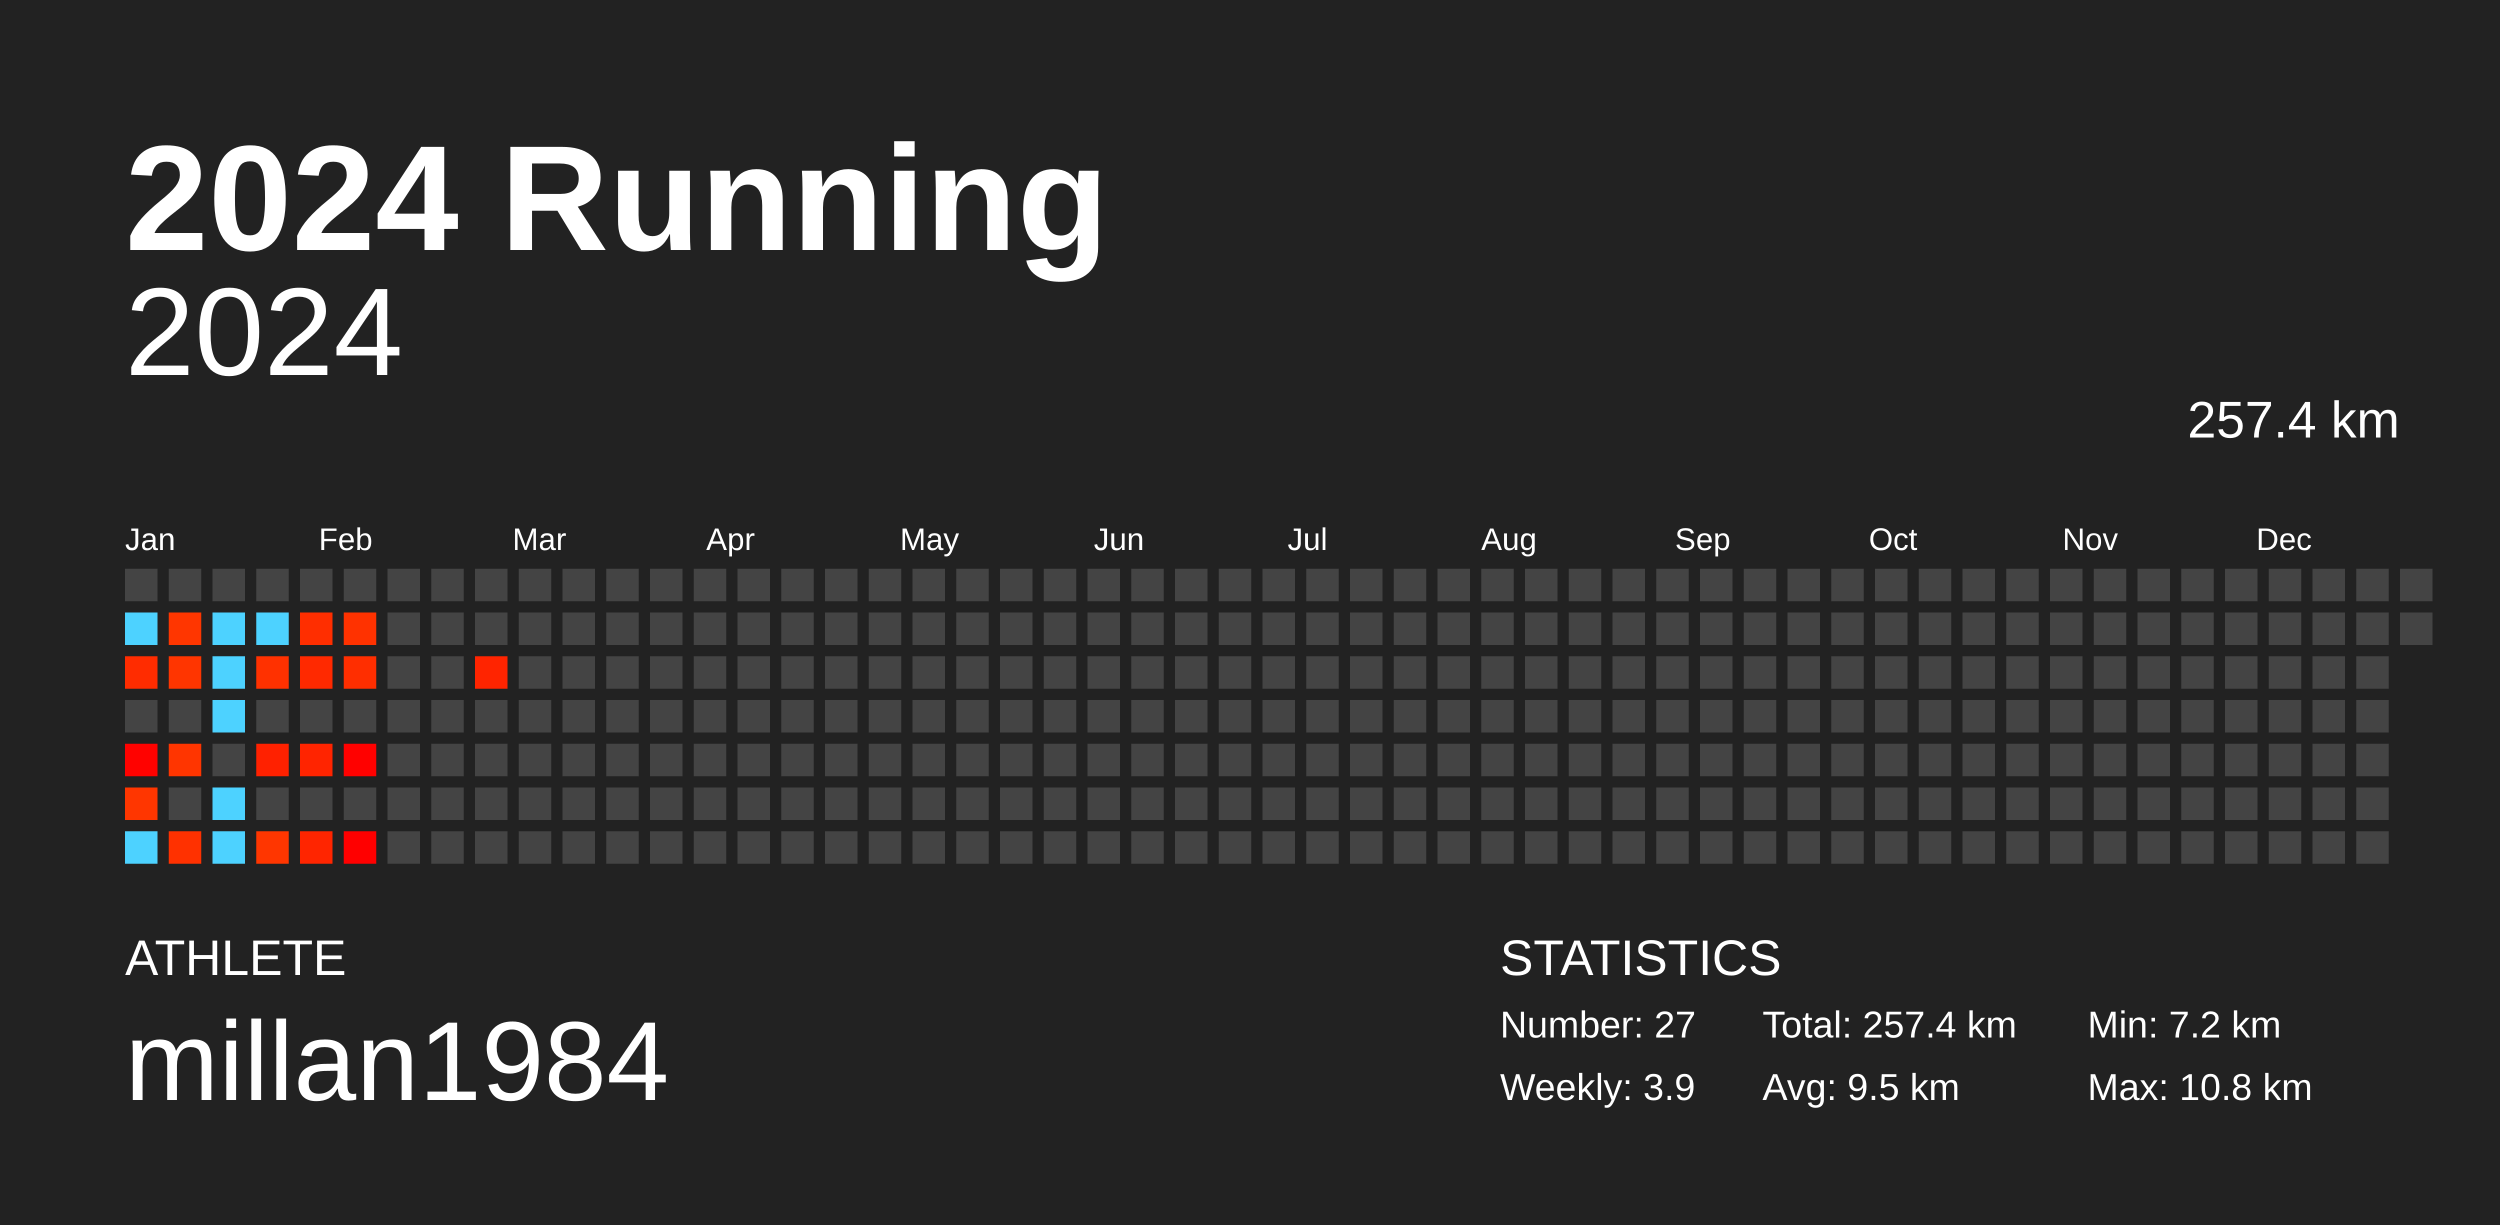
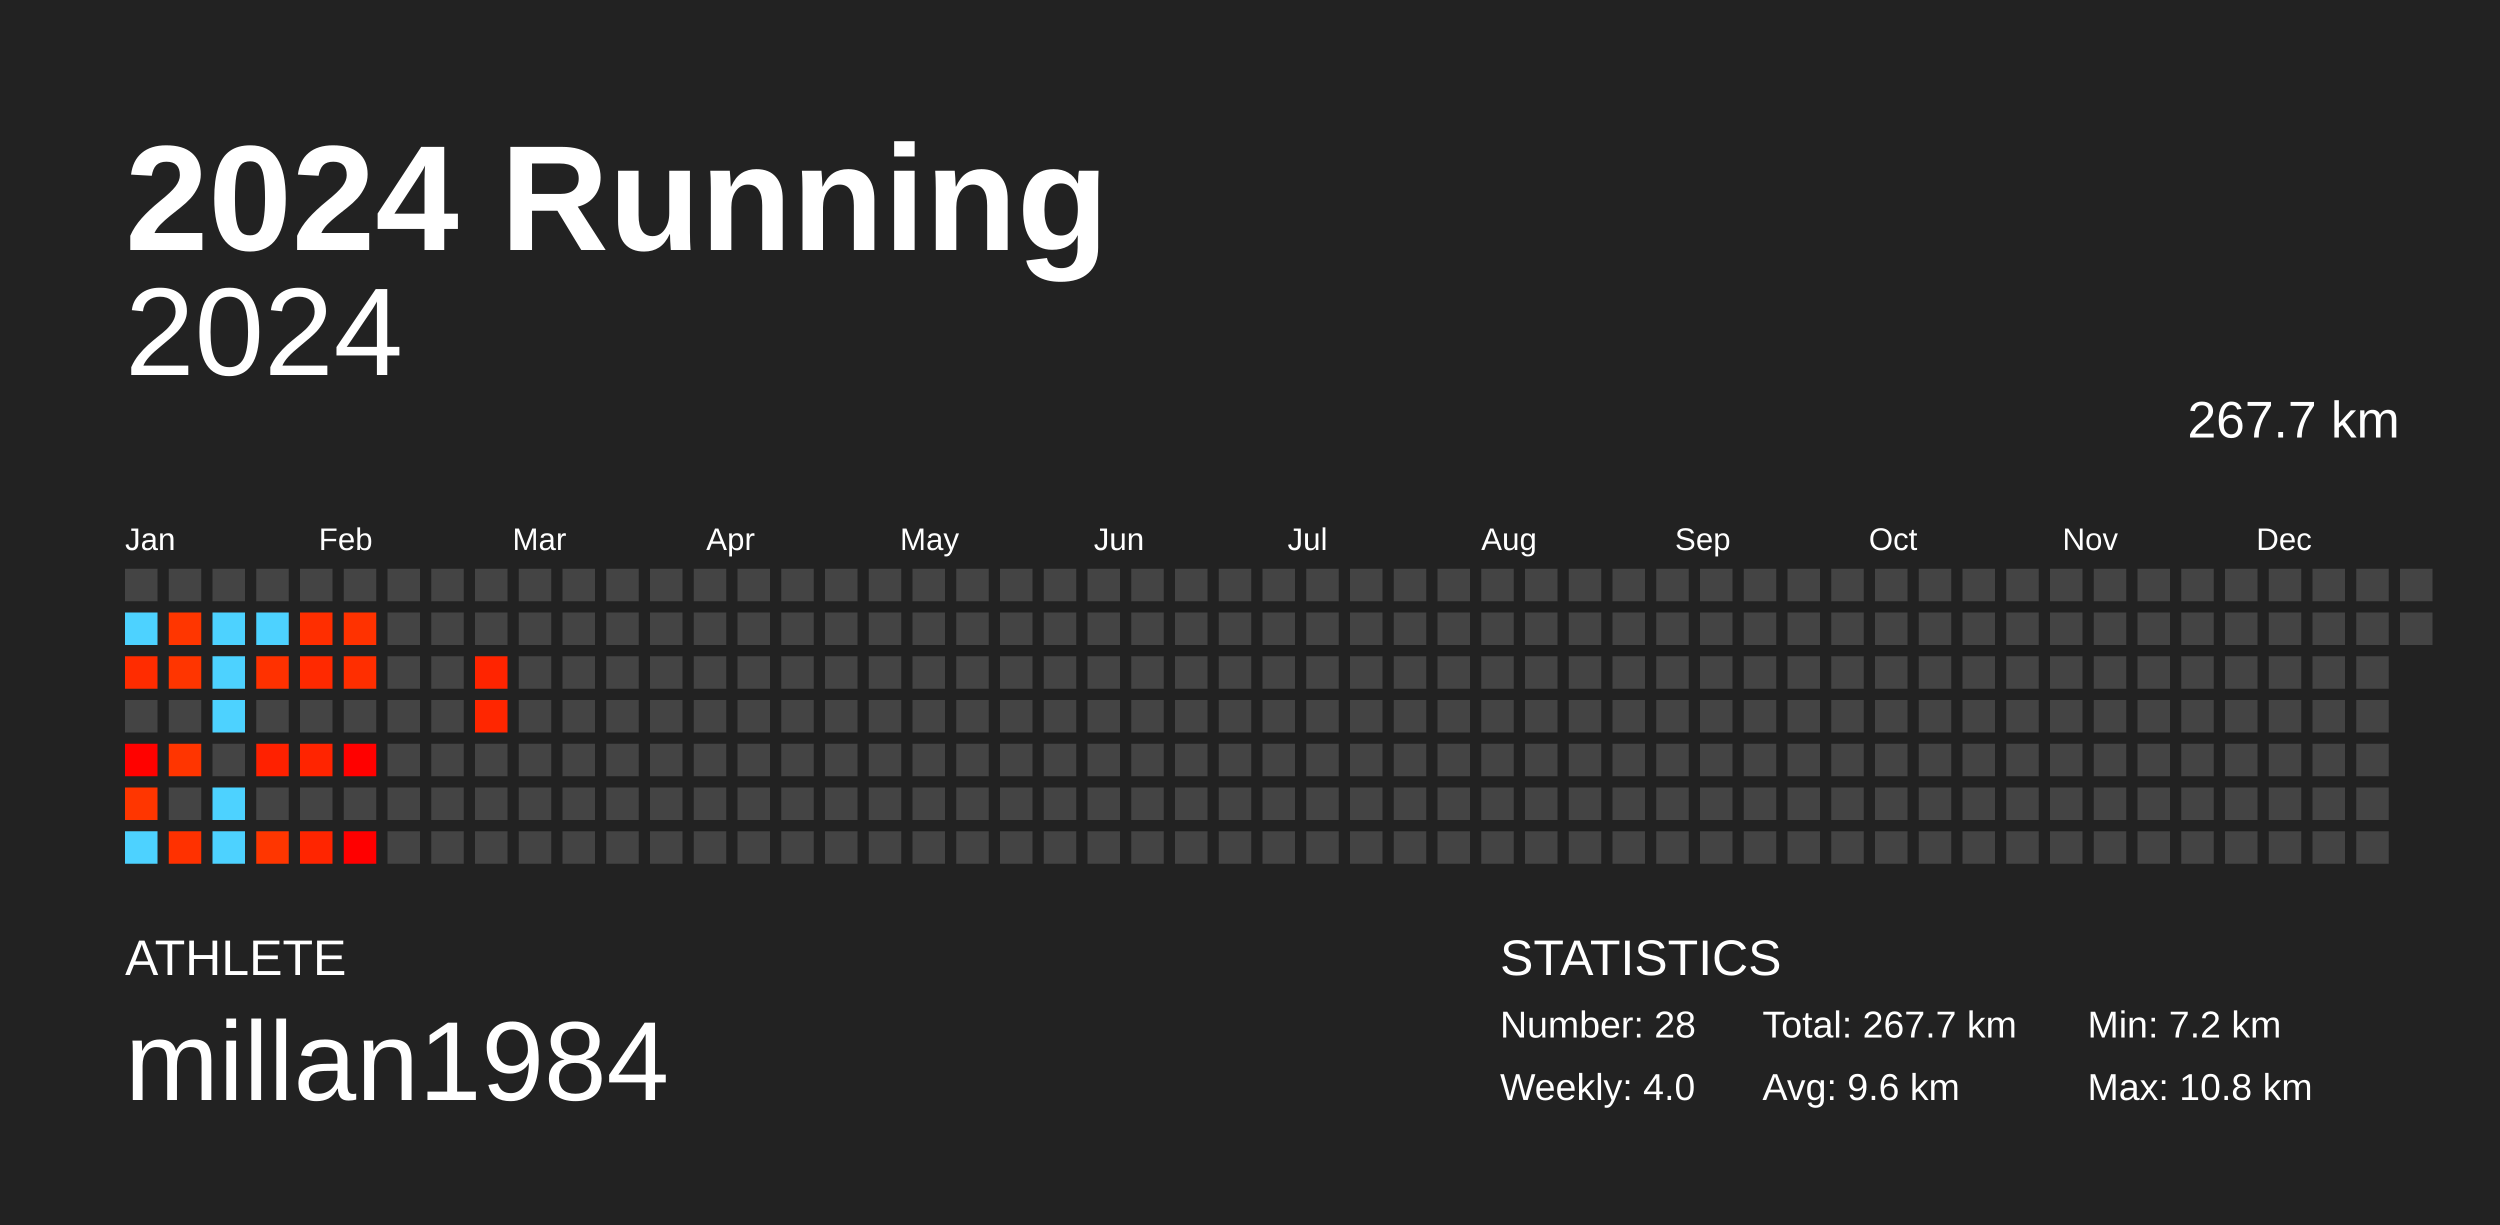
<svg xmlns="http://www.w3.org/2000/svg" baseProfile="full" height="98mm" version="1.1" viewBox="0,0,200,98" width="200mm">
  <defs />
  <rect fill="#222222" height="98" width="200" x="0" y="0" />
  <text fill="#FFFFFF" style="font-size:12px; font-family:Arial; font-weight:bold;" x="10" y="20">2024 Running</text>
  <text fill="#FFFFFF" style="font-size:4px; font-family:Arial" x="10" y="78">ATHLETE</text>
  <text fill="#FFFFFF" style="font-size:9px; font-family:Arial" x="10" y="88">millan1984</text>
  <text fill="#FFFFFF" style="font-size:4px; font-family:Arial" x="120" y="78">STATISTICS</text>
-   <text fill="#FFFFFF" style="font-size:3px; font-family:Arial" x="120" y="83">Number: 27</text>
-   <text fill="#FFFFFF" style="font-size:3px; font-family:Arial" x="120" y="88">Weekly: 3.9</text>
-   <text fill="#FFFFFF" style="font-size:3px; font-family:Arial" x="141" y="83">Total: 257.4 km</text>
-   <text fill="#FFFFFF" style="font-size:3px; font-family:Arial" x="141" y="88">Avg: 9.5 km</text>
+   <text fill="#FFFFFF" style="font-size:3px; font-family:Arial" x="120" y="83">Number: 28</text>
+   <text fill="#FFFFFF" style="font-size:3px; font-family:Arial" x="120" y="88">Weekly: 4.0</text>
+   <text fill="#FFFFFF" style="font-size:3px; font-family:Arial" x="141" y="83">Total: 267.7 km</text>
+   <text fill="#FFFFFF" style="font-size:3px; font-family:Arial" x="141" y="88">Avg: 9.6 km</text>
  <text fill="#FFFFFF" style="font-size:3px; font-family:Arial" x="167" y="83">Min: 7.2 km</text>
  <text fill="#FFFFFF" style="font-size:3px; font-family:Arial" x="167" y="88">Max: 10.8 km</text>
  <text alignment-baseline="hanging" fill="#FFFFFF" style="font-size:10.0px; font-family:Arial;" x="10" y="30">2024</text>
-   <text alignment-baseline="hanging" fill="#FFFFFF" style="font-size:4.125px; font-family:Arial;" x="175" y="35">257.4 km</text>
+   <text alignment-baseline="hanging" fill="#FFFFFF" style="font-size:4.125px; font-family:Arial;" x="175" y="35">267.7 km</text>
  <text fill="#FFFFFF" style="font-size:2.5px; font-family:Arial" x="10.0" y="44">Jan</text>
  <text fill="#FFFFFF" style="font-size:2.5px; font-family:Arial" x="25.5" y="44">Feb</text>
  <text fill="#FFFFFF" style="font-size:2.5px; font-family:Arial" x="41.0" y="44">Mar</text>
  <text fill="#FFFFFF" style="font-size:2.5px; font-family:Arial" x="56.5" y="44">Apr</text>
  <text fill="#FFFFFF" style="font-size:2.5px; font-family:Arial" x="72.0" y="44">May</text>
  <text fill="#FFFFFF" style="font-size:2.5px; font-family:Arial" x="87.5" y="44">Jun</text>
  <text fill="#FFFFFF" style="font-size:2.5px; font-family:Arial" x="103.0" y="44">Jul</text>
  <text fill="#FFFFFF" style="font-size:2.5px; font-family:Arial" x="118.5" y="44">Aug</text>
  <text fill="#FFFFFF" style="font-size:2.5px; font-family:Arial" x="134.0" y="44">Sep</text>
  <text fill="#FFFFFF" style="font-size:2.5px; font-family:Arial" x="149.5" y="44">Oct</text>
  <text fill="#FFFFFF" style="font-size:2.5px; font-family:Arial" x="165.0" y="44">Nov</text>
  <text fill="#FFFFFF" style="font-size:2.5px; font-family:Arial" x="180.5" y="44">Dec</text>
  <rect fill="#444444" height="2.6" width="2.6" x="10.0" y="45.5" />
  <rect fill="#4dd2ff" height="2.6" width="2.6" x="10.0" y="49.0" />
  <rect fill="#ff2c00" height="2.6" width="2.6" x="10.0" y="52.5" />
  <rect fill="#444444" height="2.6" width="2.6" x="10.0" y="56.0" />
  <rect fill="#ff0200" height="2.6" width="2.6" x="10.0" y="59.5" />
  <rect fill="#ff3600" height="2.6" width="2.6" x="10.0" y="63.0" />
  <rect fill="#4dd2ff" height="2.6" width="2.6" x="10.0" y="66.5" />
  <rect fill="#444444" height="2.6" width="2.6" x="13.5" y="45.5" />
  <rect fill="#ff3600" height="2.6" width="2.6" x="13.5" y="49.0" />
  <rect fill="#ff3500" height="2.6" width="2.6" x="13.5" y="52.5" />
  <rect fill="#444444" height="2.6" width="2.6" x="13.5" y="56.0" />
  <rect fill="#ff3500" height="2.6" width="2.6" x="13.5" y="59.5" />
  <rect fill="#444444" height="2.6" width="2.6" x="13.5" y="63.0" />
  <rect fill="#ff3100" height="2.6" width="2.6" x="13.5" y="66.5" />
  <rect fill="#444444" height="2.6" width="2.6" x="17.0" y="45.5" />
  <rect fill="#4dd2ff" height="2.6" width="2.6" x="17.0" y="49.0" />
  <rect fill="#4dd2ff" height="2.6" width="2.6" x="17.0" y="52.5" />
  <rect fill="#4dd2ff" height="2.6" width="2.6" x="17.0" y="56.0" />
  <rect fill="#444444" height="2.6" width="2.6" x="17.0" y="59.5" />
  <rect fill="#4dd2ff" height="2.6" width="2.6" x="17.0" y="63.0" />
  <rect fill="#4dd2ff" height="2.6" width="2.6" x="17.0" y="66.5" />
  <rect fill="#444444" height="2.6" width="2.6" x="20.5" y="45.5" />
  <rect fill="#4dd2ff" height="2.6" width="2.6" x="20.5" y="49.0" />
  <rect fill="#ff3100" height="2.6" width="2.6" x="20.5" y="52.5" />
  <rect fill="#444444" height="2.6" width="2.6" x="20.5" y="56.0" />
  <rect fill="#ff2100" height="2.6" width="2.6" x="20.5" y="59.5" />
  <rect fill="#444444" height="2.6" width="2.6" x="20.5" y="63.0" />
  <rect fill="#ff3600" height="2.6" width="2.6" x="20.5" y="66.5" />
  <rect fill="#444444" height="2.6" width="2.6" x="24.0" y="45.5" />
  <rect fill="#ff2e00" height="2.6" width="2.6" x="24.0" y="49.0" />
  <rect fill="#ff2900" height="2.6" width="2.6" x="24.0" y="52.5" />
  <rect fill="#444444" height="2.6" width="2.6" x="24.0" y="56.0" />
  <rect fill="#ff2400" height="2.6" width="2.6" x="24.0" y="59.5" />
  <rect fill="#444444" height="2.6" width="2.6" x="24.0" y="63.0" />
  <rect fill="#ff2500" height="2.6" width="2.6" x="24.0" y="66.5" />
  <rect fill="#444444" height="2.6" width="2.6" x="27.5" y="45.5" />
  <rect fill="#ff3200" height="2.6" width="2.6" x="27.5" y="49.0" />
  <rect fill="#ff2e00" height="2.6" width="2.6" x="27.5" y="52.5" />
  <rect fill="#444444" height="2.6" width="2.6" x="27.5" y="56.0" />
  <rect fill="#ff0100" height="2.6" width="2.6" x="27.5" y="59.5" />
  <rect fill="#444444" height="2.6" width="2.6" x="27.5" y="63.0" />
  <rect fill="#ff0000" height="2.6" width="2.6" x="27.5" y="66.5" />
  <rect fill="#444444" height="2.6" width="2.6" x="31.0" y="45.5" />
  <rect fill="#444444" height="2.6" width="2.6" x="31.0" y="49.0" />
  <rect fill="#444444" height="2.6" width="2.6" x="31.0" y="52.5" />
  <rect fill="#444444" height="2.6" width="2.6" x="31.0" y="56.0" />
  <rect fill="#444444" height="2.6" width="2.6" x="31.0" y="59.5" />
  <rect fill="#444444" height="2.6" width="2.6" x="31.0" y="63.0" />
  <rect fill="#444444" height="2.6" width="2.6" x="31.0" y="66.5" />
  <rect fill="#444444" height="2.6" width="2.6" x="34.5" y="45.5" />
  <rect fill="#444444" height="2.6" width="2.6" x="34.5" y="49.0" />
  <rect fill="#444444" height="2.6" width="2.6" x="34.5" y="52.5" />
  <rect fill="#444444" height="2.6" width="2.6" x="34.5" y="56.0" />
  <rect fill="#444444" height="2.6" width="2.6" x="34.5" y="59.5" />
  <rect fill="#444444" height="2.6" width="2.6" x="34.5" y="63.0" />
  <rect fill="#444444" height="2.6" width="2.6" x="34.5" y="66.5" />
  <rect fill="#444444" height="2.6" width="2.6" x="38.0" y="45.5" />
  <rect fill="#444444" height="2.6" width="2.6" x="38.0" y="49.0" />
  <rect fill="#ff2400" height="2.6" width="2.6" x="38.0" y="52.5" />
-   <rect fill="#444444" height="2.6" width="2.6" x="38.0" y="56.0" />
+   <rect fill="#ff2600" height="2.6" width="2.6" x="38.0" y="56.0" />
  <rect fill="#444444" height="2.6" width="2.6" x="38.0" y="59.5" />
  <rect fill="#444444" height="2.6" width="2.6" x="38.0" y="63.0" />
  <rect fill="#444444" height="2.6" width="2.6" x="38.0" y="66.5" />
  <rect fill="#444444" height="2.6" width="2.6" x="41.5" y="45.5" />
  <rect fill="#444444" height="2.6" width="2.6" x="41.5" y="49.0" />
  <rect fill="#444444" height="2.6" width="2.6" x="41.5" y="52.5" />
  <rect fill="#444444" height="2.6" width="2.6" x="41.5" y="56.0" />
  <rect fill="#444444" height="2.6" width="2.6" x="41.5" y="59.5" />
  <rect fill="#444444" height="2.6" width="2.6" x="41.5" y="63.0" />
  <rect fill="#444444" height="2.6" width="2.6" x="41.5" y="66.5" />
  <rect fill="#444444" height="2.6" width="2.6" x="45.0" y="45.5" />
  <rect fill="#444444" height="2.6" width="2.6" x="45.0" y="49.0" />
  <rect fill="#444444" height="2.6" width="2.6" x="45.0" y="52.5" />
  <rect fill="#444444" height="2.6" width="2.6" x="45.0" y="56.0" />
  <rect fill="#444444" height="2.6" width="2.6" x="45.0" y="59.5" />
  <rect fill="#444444" height="2.6" width="2.6" x="45.0" y="63.0" />
  <rect fill="#444444" height="2.6" width="2.6" x="45.0" y="66.5" />
  <rect fill="#444444" height="2.6" width="2.6" x="48.5" y="45.5" />
  <rect fill="#444444" height="2.6" width="2.6" x="48.5" y="49.0" />
  <rect fill="#444444" height="2.6" width="2.6" x="48.5" y="52.5" />
  <rect fill="#444444" height="2.6" width="2.6" x="48.5" y="56.0" />
  <rect fill="#444444" height="2.6" width="2.6" x="48.5" y="59.5" />
  <rect fill="#444444" height="2.6" width="2.6" x="48.5" y="63.0" />
  <rect fill="#444444" height="2.6" width="2.6" x="48.5" y="66.5" />
  <rect fill="#444444" height="2.6" width="2.6" x="52.0" y="45.5" />
  <rect fill="#444444" height="2.6" width="2.6" x="52.0" y="49.0" />
  <rect fill="#444444" height="2.6" width="2.6" x="52.0" y="52.5" />
  <rect fill="#444444" height="2.6" width="2.6" x="52.0" y="56.0" />
  <rect fill="#444444" height="2.6" width="2.6" x="52.0" y="59.5" />
  <rect fill="#444444" height="2.6" width="2.6" x="52.0" y="63.0" />
  <rect fill="#444444" height="2.6" width="2.6" x="52.0" y="66.5" />
  <rect fill="#444444" height="2.6" width="2.6" x="55.5" y="45.5" />
  <rect fill="#444444" height="2.6" width="2.6" x="55.5" y="49.0" />
  <rect fill="#444444" height="2.6" width="2.6" x="55.5" y="52.5" />
  <rect fill="#444444" height="2.6" width="2.6" x="55.5" y="56.0" />
  <rect fill="#444444" height="2.6" width="2.6" x="55.5" y="59.5" />
  <rect fill="#444444" height="2.6" width="2.6" x="55.5" y="63.0" />
  <rect fill="#444444" height="2.6" width="2.6" x="55.5" y="66.5" />
  <rect fill="#444444" height="2.6" width="2.6" x="59.0" y="45.5" />
  <rect fill="#444444" height="2.6" width="2.6" x="59.0" y="49.0" />
  <rect fill="#444444" height="2.6" width="2.6" x="59.0" y="52.5" />
  <rect fill="#444444" height="2.6" width="2.6" x="59.0" y="56.0" />
  <rect fill="#444444" height="2.6" width="2.6" x="59.0" y="59.5" />
  <rect fill="#444444" height="2.6" width="2.6" x="59.0" y="63.0" />
  <rect fill="#444444" height="2.6" width="2.6" x="59.0" y="66.5" />
  <rect fill="#444444" height="2.6" width="2.6" x="62.5" y="45.5" />
  <rect fill="#444444" height="2.6" width="2.6" x="62.5" y="49.0" />
  <rect fill="#444444" height="2.6" width="2.6" x="62.5" y="52.5" />
  <rect fill="#444444" height="2.6" width="2.6" x="62.5" y="56.0" />
  <rect fill="#444444" height="2.6" width="2.6" x="62.5" y="59.5" />
  <rect fill="#444444" height="2.6" width="2.6" x="62.5" y="63.0" />
  <rect fill="#444444" height="2.6" width="2.6" x="62.5" y="66.5" />
  <rect fill="#444444" height="2.6" width="2.6" x="66.0" y="45.5" />
  <rect fill="#444444" height="2.6" width="2.6" x="66.0" y="49.0" />
  <rect fill="#444444" height="2.6" width="2.6" x="66.0" y="52.5" />
  <rect fill="#444444" height="2.6" width="2.6" x="66.0" y="56.0" />
  <rect fill="#444444" height="2.6" width="2.6" x="66.0" y="59.5" />
  <rect fill="#444444" height="2.6" width="2.6" x="66.0" y="63.0" />
  <rect fill="#444444" height="2.6" width="2.6" x="66.0" y="66.5" />
  <rect fill="#444444" height="2.6" width="2.6" x="69.5" y="45.5" />
  <rect fill="#444444" height="2.6" width="2.6" x="69.5" y="49.0" />
  <rect fill="#444444" height="2.6" width="2.6" x="69.5" y="52.5" />
  <rect fill="#444444" height="2.6" width="2.6" x="69.5" y="56.0" />
  <rect fill="#444444" height="2.6" width="2.6" x="69.5" y="59.5" />
  <rect fill="#444444" height="2.6" width="2.6" x="69.5" y="63.0" />
  <rect fill="#444444" height="2.6" width="2.6" x="69.5" y="66.5" />
  <rect fill="#444444" height="2.6" width="2.6" x="73.0" y="45.5" />
  <rect fill="#444444" height="2.6" width="2.6" x="73.0" y="49.0" />
  <rect fill="#444444" height="2.6" width="2.6" x="73.0" y="52.5" />
  <rect fill="#444444" height="2.6" width="2.6" x="73.0" y="56.0" />
  <rect fill="#444444" height="2.6" width="2.6" x="73.0" y="59.5" />
  <rect fill="#444444" height="2.6" width="2.6" x="73.0" y="63.0" />
  <rect fill="#444444" height="2.6" width="2.6" x="73.0" y="66.5" />
  <rect fill="#444444" height="2.6" width="2.6" x="76.5" y="45.5" />
  <rect fill="#444444" height="2.6" width="2.6" x="76.5" y="49.0" />
  <rect fill="#444444" height="2.6" width="2.6" x="76.5" y="52.5" />
  <rect fill="#444444" height="2.6" width="2.6" x="76.5" y="56.0" />
  <rect fill="#444444" height="2.6" width="2.6" x="76.5" y="59.5" />
  <rect fill="#444444" height="2.6" width="2.6" x="76.5" y="63.0" />
  <rect fill="#444444" height="2.6" width="2.6" x="76.5" y="66.5" />
  <rect fill="#444444" height="2.6" width="2.6" x="80.0" y="45.5" />
  <rect fill="#444444" height="2.6" width="2.6" x="80.0" y="49.0" />
  <rect fill="#444444" height="2.6" width="2.6" x="80.0" y="52.5" />
  <rect fill="#444444" height="2.6" width="2.6" x="80.0" y="56.0" />
  <rect fill="#444444" height="2.6" width="2.6" x="80.0" y="59.5" />
  <rect fill="#444444" height="2.6" width="2.6" x="80.0" y="63.0" />
  <rect fill="#444444" height="2.6" width="2.6" x="80.0" y="66.5" />
  <rect fill="#444444" height="2.6" width="2.6" x="83.5" y="45.5" />
  <rect fill="#444444" height="2.6" width="2.6" x="83.5" y="49.0" />
  <rect fill="#444444" height="2.6" width="2.6" x="83.5" y="52.5" />
  <rect fill="#444444" height="2.6" width="2.6" x="83.5" y="56.0" />
  <rect fill="#444444" height="2.6" width="2.6" x="83.5" y="59.5" />
  <rect fill="#444444" height="2.6" width="2.6" x="83.5" y="63.0" />
  <rect fill="#444444" height="2.6" width="2.6" x="83.5" y="66.5" />
  <rect fill="#444444" height="2.6" width="2.6" x="87.0" y="45.5" />
  <rect fill="#444444" height="2.6" width="2.6" x="87.0" y="49.0" />
  <rect fill="#444444" height="2.6" width="2.6" x="87.0" y="52.5" />
  <rect fill="#444444" height="2.6" width="2.6" x="87.0" y="56.0" />
  <rect fill="#444444" height="2.6" width="2.6" x="87.0" y="59.5" />
  <rect fill="#444444" height="2.6" width="2.6" x="87.0" y="63.0" />
  <rect fill="#444444" height="2.6" width="2.6" x="87.0" y="66.5" />
  <rect fill="#444444" height="2.6" width="2.6" x="90.5" y="45.5" />
  <rect fill="#444444" height="2.6" width="2.6" x="90.5" y="49.0" />
  <rect fill="#444444" height="2.6" width="2.6" x="90.5" y="52.5" />
  <rect fill="#444444" height="2.6" width="2.6" x="90.5" y="56.0" />
  <rect fill="#444444" height="2.6" width="2.6" x="90.5" y="59.5" />
  <rect fill="#444444" height="2.6" width="2.6" x="90.5" y="63.0" />
  <rect fill="#444444" height="2.6" width="2.6" x="90.5" y="66.5" />
  <rect fill="#444444" height="2.6" width="2.6" x="94.0" y="45.5" />
  <rect fill="#444444" height="2.6" width="2.6" x="94.0" y="49.0" />
  <rect fill="#444444" height="2.6" width="2.6" x="94.0" y="52.5" />
  <rect fill="#444444" height="2.6" width="2.6" x="94.0" y="56.0" />
  <rect fill="#444444" height="2.6" width="2.6" x="94.0" y="59.5" />
  <rect fill="#444444" height="2.6" width="2.6" x="94.0" y="63.0" />
  <rect fill="#444444" height="2.6" width="2.6" x="94.0" y="66.5" />
  <rect fill="#444444" height="2.6" width="2.6" x="97.5" y="45.5" />
  <rect fill="#444444" height="2.6" width="2.6" x="97.5" y="49.0" />
  <rect fill="#444444" height="2.6" width="2.6" x="97.5" y="52.5" />
  <rect fill="#444444" height="2.6" width="2.6" x="97.5" y="56.0" />
  <rect fill="#444444" height="2.6" width="2.6" x="97.5" y="59.5" />
  <rect fill="#444444" height="2.6" width="2.6" x="97.5" y="63.0" />
  <rect fill="#444444" height="2.6" width="2.6" x="97.5" y="66.5" />
  <rect fill="#444444" height="2.6" width="2.6" x="101.0" y="45.5" />
  <rect fill="#444444" height="2.6" width="2.6" x="101.0" y="49.0" />
  <rect fill="#444444" height="2.6" width="2.6" x="101.0" y="52.5" />
  <rect fill="#444444" height="2.6" width="2.6" x="101.0" y="56.0" />
  <rect fill="#444444" height="2.6" width="2.6" x="101.0" y="59.5" />
  <rect fill="#444444" height="2.6" width="2.6" x="101.0" y="63.0" />
  <rect fill="#444444" height="2.6" width="2.6" x="101.0" y="66.5" />
  <rect fill="#444444" height="2.6" width="2.6" x="104.5" y="45.5" />
  <rect fill="#444444" height="2.6" width="2.6" x="104.5" y="49.0" />
  <rect fill="#444444" height="2.6" width="2.6" x="104.5" y="52.5" />
  <rect fill="#444444" height="2.6" width="2.6" x="104.5" y="56.0" />
  <rect fill="#444444" height="2.6" width="2.6" x="104.5" y="59.5" />
  <rect fill="#444444" height="2.6" width="2.6" x="104.5" y="63.0" />
  <rect fill="#444444" height="2.6" width="2.6" x="104.5" y="66.5" />
  <rect fill="#444444" height="2.6" width="2.6" x="108.0" y="45.5" />
  <rect fill="#444444" height="2.6" width="2.6" x="108.0" y="49.0" />
  <rect fill="#444444" height="2.6" width="2.6" x="108.0" y="52.5" />
  <rect fill="#444444" height="2.6" width="2.6" x="108.0" y="56.0" />
  <rect fill="#444444" height="2.6" width="2.6" x="108.0" y="59.5" />
  <rect fill="#444444" height="2.6" width="2.6" x="108.0" y="63.0" />
  <rect fill="#444444" height="2.6" width="2.6" x="108.0" y="66.5" />
  <rect fill="#444444" height="2.6" width="2.6" x="111.5" y="45.5" />
  <rect fill="#444444" height="2.6" width="2.6" x="111.5" y="49.0" />
  <rect fill="#444444" height="2.6" width="2.6" x="111.5" y="52.5" />
  <rect fill="#444444" height="2.6" width="2.6" x="111.5" y="56.0" />
  <rect fill="#444444" height="2.6" width="2.6" x="111.5" y="59.5" />
  <rect fill="#444444" height="2.6" width="2.6" x="111.5" y="63.0" />
  <rect fill="#444444" height="2.6" width="2.6" x="111.5" y="66.5" />
  <rect fill="#444444" height="2.6" width="2.6" x="115.0" y="45.5" />
  <rect fill="#444444" height="2.6" width="2.6" x="115.0" y="49.0" />
  <rect fill="#444444" height="2.6" width="2.6" x="115.0" y="52.5" />
  <rect fill="#444444" height="2.6" width="2.6" x="115.0" y="56.0" />
  <rect fill="#444444" height="2.6" width="2.6" x="115.0" y="59.5" />
  <rect fill="#444444" height="2.6" width="2.6" x="115.0" y="63.0" />
  <rect fill="#444444" height="2.6" width="2.6" x="115.0" y="66.5" />
  <rect fill="#444444" height="2.6" width="2.6" x="118.5" y="45.5" />
  <rect fill="#444444" height="2.6" width="2.6" x="118.5" y="49.0" />
  <rect fill="#444444" height="2.6" width="2.6" x="118.5" y="52.5" />
  <rect fill="#444444" height="2.6" width="2.6" x="118.5" y="56.0" />
  <rect fill="#444444" height="2.6" width="2.6" x="118.5" y="59.5" />
  <rect fill="#444444" height="2.6" width="2.6" x="118.5" y="63.0" />
  <rect fill="#444444" height="2.6" width="2.6" x="118.5" y="66.5" />
  <rect fill="#444444" height="2.6" width="2.6" x="122.0" y="45.5" />
  <rect fill="#444444" height="2.6" width="2.6" x="122.0" y="49.0" />
  <rect fill="#444444" height="2.6" width="2.6" x="122.0" y="52.5" />
  <rect fill="#444444" height="2.6" width="2.6" x="122.0" y="56.0" />
  <rect fill="#444444" height="2.6" width="2.6" x="122.0" y="59.5" />
  <rect fill="#444444" height="2.6" width="2.6" x="122.0" y="63.0" />
  <rect fill="#444444" height="2.6" width="2.6" x="122.0" y="66.5" />
  <rect fill="#444444" height="2.6" width="2.6" x="125.5" y="45.5" />
  <rect fill="#444444" height="2.6" width="2.6" x="125.5" y="49.0" />
  <rect fill="#444444" height="2.6" width="2.6" x="125.5" y="52.5" />
  <rect fill="#444444" height="2.6" width="2.6" x="125.5" y="56.0" />
  <rect fill="#444444" height="2.6" width="2.6" x="125.5" y="59.5" />
  <rect fill="#444444" height="2.6" width="2.6" x="125.5" y="63.0" />
  <rect fill="#444444" height="2.6" width="2.6" x="125.5" y="66.5" />
  <rect fill="#444444" height="2.6" width="2.6" x="129.0" y="45.5" />
  <rect fill="#444444" height="2.6" width="2.6" x="129.0" y="49.0" />
  <rect fill="#444444" height="2.6" width="2.6" x="129.0" y="52.5" />
  <rect fill="#444444" height="2.6" width="2.6" x="129.0" y="56.0" />
  <rect fill="#444444" height="2.6" width="2.6" x="129.0" y="59.5" />
  <rect fill="#444444" height="2.6" width="2.6" x="129.0" y="63.0" />
  <rect fill="#444444" height="2.6" width="2.6" x="129.0" y="66.5" />
  <rect fill="#444444" height="2.6" width="2.6" x="132.5" y="45.5" />
  <rect fill="#444444" height="2.6" width="2.6" x="132.5" y="49.0" />
  <rect fill="#444444" height="2.6" width="2.6" x="132.5" y="52.5" />
  <rect fill="#444444" height="2.6" width="2.6" x="132.5" y="56.0" />
  <rect fill="#444444" height="2.6" width="2.6" x="132.5" y="59.5" />
  <rect fill="#444444" height="2.6" width="2.6" x="132.5" y="63.0" />
  <rect fill="#444444" height="2.6" width="2.6" x="132.5" y="66.5" />
  <rect fill="#444444" height="2.6" width="2.6" x="136.0" y="45.5" />
  <rect fill="#444444" height="2.6" width="2.6" x="136.0" y="49.0" />
  <rect fill="#444444" height="2.6" width="2.6" x="136.0" y="52.5" />
  <rect fill="#444444" height="2.6" width="2.6" x="136.0" y="56.0" />
  <rect fill="#444444" height="2.6" width="2.6" x="136.0" y="59.5" />
  <rect fill="#444444" height="2.6" width="2.6" x="136.0" y="63.0" />
  <rect fill="#444444" height="2.6" width="2.6" x="136.0" y="66.5" />
  <rect fill="#444444" height="2.6" width="2.6" x="139.5" y="45.5" />
  <rect fill="#444444" height="2.6" width="2.6" x="139.5" y="49.0" />
  <rect fill="#444444" height="2.6" width="2.6" x="139.5" y="52.5" />
  <rect fill="#444444" height="2.6" width="2.6" x="139.5" y="56.0" />
  <rect fill="#444444" height="2.6" width="2.6" x="139.5" y="59.5" />
  <rect fill="#444444" height="2.6" width="2.6" x="139.5" y="63.0" />
  <rect fill="#444444" height="2.6" width="2.6" x="139.5" y="66.5" />
  <rect fill="#444444" height="2.6" width="2.6" x="143.0" y="45.5" />
  <rect fill="#444444" height="2.6" width="2.6" x="143.0" y="49.0" />
  <rect fill="#444444" height="2.6" width="2.6" x="143.0" y="52.5" />
  <rect fill="#444444" height="2.6" width="2.6" x="143.0" y="56.0" />
  <rect fill="#444444" height="2.6" width="2.6" x="143.0" y="59.5" />
  <rect fill="#444444" height="2.6" width="2.6" x="143.0" y="63.0" />
  <rect fill="#444444" height="2.6" width="2.6" x="143.0" y="66.5" />
  <rect fill="#444444" height="2.6" width="2.6" x="146.5" y="45.5" />
  <rect fill="#444444" height="2.6" width="2.6" x="146.5" y="49.0" />
  <rect fill="#444444" height="2.6" width="2.6" x="146.5" y="52.5" />
  <rect fill="#444444" height="2.6" width="2.6" x="146.5" y="56.0" />
  <rect fill="#444444" height="2.6" width="2.6" x="146.5" y="59.5" />
  <rect fill="#444444" height="2.6" width="2.6" x="146.5" y="63.0" />
  <rect fill="#444444" height="2.6" width="2.6" x="146.5" y="66.5" />
  <rect fill="#444444" height="2.6" width="2.6" x="150.0" y="45.5" />
  <rect fill="#444444" height="2.6" width="2.6" x="150.0" y="49.0" />
  <rect fill="#444444" height="2.6" width="2.6" x="150.0" y="52.5" />
  <rect fill="#444444" height="2.6" width="2.6" x="150.0" y="56.0" />
  <rect fill="#444444" height="2.6" width="2.6" x="150.0" y="59.5" />
  <rect fill="#444444" height="2.6" width="2.6" x="150.0" y="63.0" />
  <rect fill="#444444" height="2.6" width="2.6" x="150.0" y="66.5" />
  <rect fill="#444444" height="2.6" width="2.6" x="153.5" y="45.5" />
  <rect fill="#444444" height="2.6" width="2.6" x="153.5" y="49.0" />
  <rect fill="#444444" height="2.6" width="2.6" x="153.5" y="52.5" />
  <rect fill="#444444" height="2.6" width="2.6" x="153.5" y="56.0" />
  <rect fill="#444444" height="2.6" width="2.6" x="153.5" y="59.5" />
  <rect fill="#444444" height="2.6" width="2.6" x="153.5" y="63.0" />
  <rect fill="#444444" height="2.6" width="2.6" x="153.5" y="66.5" />
  <rect fill="#444444" height="2.6" width="2.6" x="157.0" y="45.5" />
  <rect fill="#444444" height="2.6" width="2.6" x="157.0" y="49.0" />
  <rect fill="#444444" height="2.6" width="2.6" x="157.0" y="52.5" />
  <rect fill="#444444" height="2.6" width="2.6" x="157.0" y="56.0" />
  <rect fill="#444444" height="2.6" width="2.6" x="157.0" y="59.5" />
  <rect fill="#444444" height="2.6" width="2.6" x="157.0" y="63.0" />
  <rect fill="#444444" height="2.6" width="2.6" x="157.0" y="66.5" />
  <rect fill="#444444" height="2.6" width="2.6" x="160.5" y="45.5" />
  <rect fill="#444444" height="2.6" width="2.6" x="160.5" y="49.0" />
  <rect fill="#444444" height="2.6" width="2.6" x="160.5" y="52.5" />
  <rect fill="#444444" height="2.6" width="2.6" x="160.5" y="56.0" />
  <rect fill="#444444" height="2.6" width="2.6" x="160.5" y="59.5" />
  <rect fill="#444444" height="2.6" width="2.6" x="160.5" y="63.0" />
  <rect fill="#444444" height="2.6" width="2.6" x="160.5" y="66.5" />
  <rect fill="#444444" height="2.6" width="2.6" x="164.0" y="45.5" />
  <rect fill="#444444" height="2.6" width="2.6" x="164.0" y="49.0" />
  <rect fill="#444444" height="2.6" width="2.6" x="164.0" y="52.5" />
  <rect fill="#444444" height="2.6" width="2.6" x="164.0" y="56.0" />
  <rect fill="#444444" height="2.6" width="2.6" x="164.0" y="59.5" />
  <rect fill="#444444" height="2.6" width="2.6" x="164.0" y="63.0" />
  <rect fill="#444444" height="2.6" width="2.6" x="164.0" y="66.5" />
  <rect fill="#444444" height="2.6" width="2.6" x="167.5" y="45.5" />
  <rect fill="#444444" height="2.6" width="2.6" x="167.5" y="49.0" />
  <rect fill="#444444" height="2.6" width="2.6" x="167.5" y="52.5" />
  <rect fill="#444444" height="2.6" width="2.6" x="167.5" y="56.0" />
  <rect fill="#444444" height="2.6" width="2.6" x="167.5" y="59.5" />
  <rect fill="#444444" height="2.6" width="2.6" x="167.5" y="63.0" />
  <rect fill="#444444" height="2.6" width="2.6" x="167.5" y="66.5" />
  <rect fill="#444444" height="2.6" width="2.6" x="171.0" y="45.5" />
  <rect fill="#444444" height="2.6" width="2.6" x="171.0" y="49.0" />
  <rect fill="#444444" height="2.6" width="2.6" x="171.0" y="52.5" />
  <rect fill="#444444" height="2.6" width="2.6" x="171.0" y="56.0" />
  <rect fill="#444444" height="2.6" width="2.6" x="171.0" y="59.5" />
  <rect fill="#444444" height="2.6" width="2.6" x="171.0" y="63.0" />
  <rect fill="#444444" height="2.6" width="2.6" x="171.0" y="66.5" />
  <rect fill="#444444" height="2.6" width="2.6" x="174.5" y="45.5" />
  <rect fill="#444444" height="2.6" width="2.6" x="174.5" y="49.0" />
  <rect fill="#444444" height="2.6" width="2.6" x="174.5" y="52.5" />
  <rect fill="#444444" height="2.6" width="2.6" x="174.5" y="56.0" />
  <rect fill="#444444" height="2.6" width="2.6" x="174.5" y="59.5" />
  <rect fill="#444444" height="2.6" width="2.6" x="174.5" y="63.0" />
  <rect fill="#444444" height="2.6" width="2.6" x="174.5" y="66.5" />
  <rect fill="#444444" height="2.6" width="2.6" x="178.0" y="45.5" />
  <rect fill="#444444" height="2.6" width="2.6" x="178.0" y="49.0" />
  <rect fill="#444444" height="2.6" width="2.6" x="178.0" y="52.5" />
  <rect fill="#444444" height="2.6" width="2.6" x="178.0" y="56.0" />
  <rect fill="#444444" height="2.6" width="2.6" x="178.0" y="59.5" />
  <rect fill="#444444" height="2.6" width="2.6" x="178.0" y="63.0" />
  <rect fill="#444444" height="2.6" width="2.6" x="178.0" y="66.5" />
  <rect fill="#444444" height="2.6" width="2.6" x="181.5" y="45.5" />
  <rect fill="#444444" height="2.6" width="2.6" x="181.5" y="49.0" />
  <rect fill="#444444" height="2.6" width="2.6" x="181.5" y="52.5" />
  <rect fill="#444444" height="2.6" width="2.6" x="181.5" y="56.0" />
  <rect fill="#444444" height="2.6" width="2.6" x="181.5" y="59.5" />
  <rect fill="#444444" height="2.6" width="2.6" x="181.5" y="63.0" />
  <rect fill="#444444" height="2.6" width="2.6" x="181.5" y="66.5" />
  <rect fill="#444444" height="2.6" width="2.6" x="185.0" y="45.5" />
  <rect fill="#444444" height="2.6" width="2.6" x="185.0" y="49.0" />
  <rect fill="#444444" height="2.6" width="2.6" x="185.0" y="52.5" />
  <rect fill="#444444" height="2.6" width="2.6" x="185.0" y="56.0" />
  <rect fill="#444444" height="2.6" width="2.6" x="185.0" y="59.5" />
  <rect fill="#444444" height="2.6" width="2.6" x="185.0" y="63.0" />
  <rect fill="#444444" height="2.6" width="2.6" x="185.0" y="66.5" />
  <rect fill="#444444" height="2.6" width="2.6" x="188.5" y="45.5" />
  <rect fill="#444444" height="2.6" width="2.6" x="188.5" y="49.0" />
  <rect fill="#444444" height="2.6" width="2.6" x="188.5" y="52.5" />
  <rect fill="#444444" height="2.6" width="2.6" x="188.5" y="56.0" />
  <rect fill="#444444" height="2.6" width="2.6" x="188.5" y="59.5" />
  <rect fill="#444444" height="2.6" width="2.6" x="188.5" y="63.0" />
  <rect fill="#444444" height="2.6" width="2.6" x="188.5" y="66.5" />
  <rect fill="#444444" height="2.6" width="2.6" x="192.0" y="45.5" />
  <rect fill="#444444" height="2.6" width="2.6" x="192.0" y="49.0" />
</svg>
